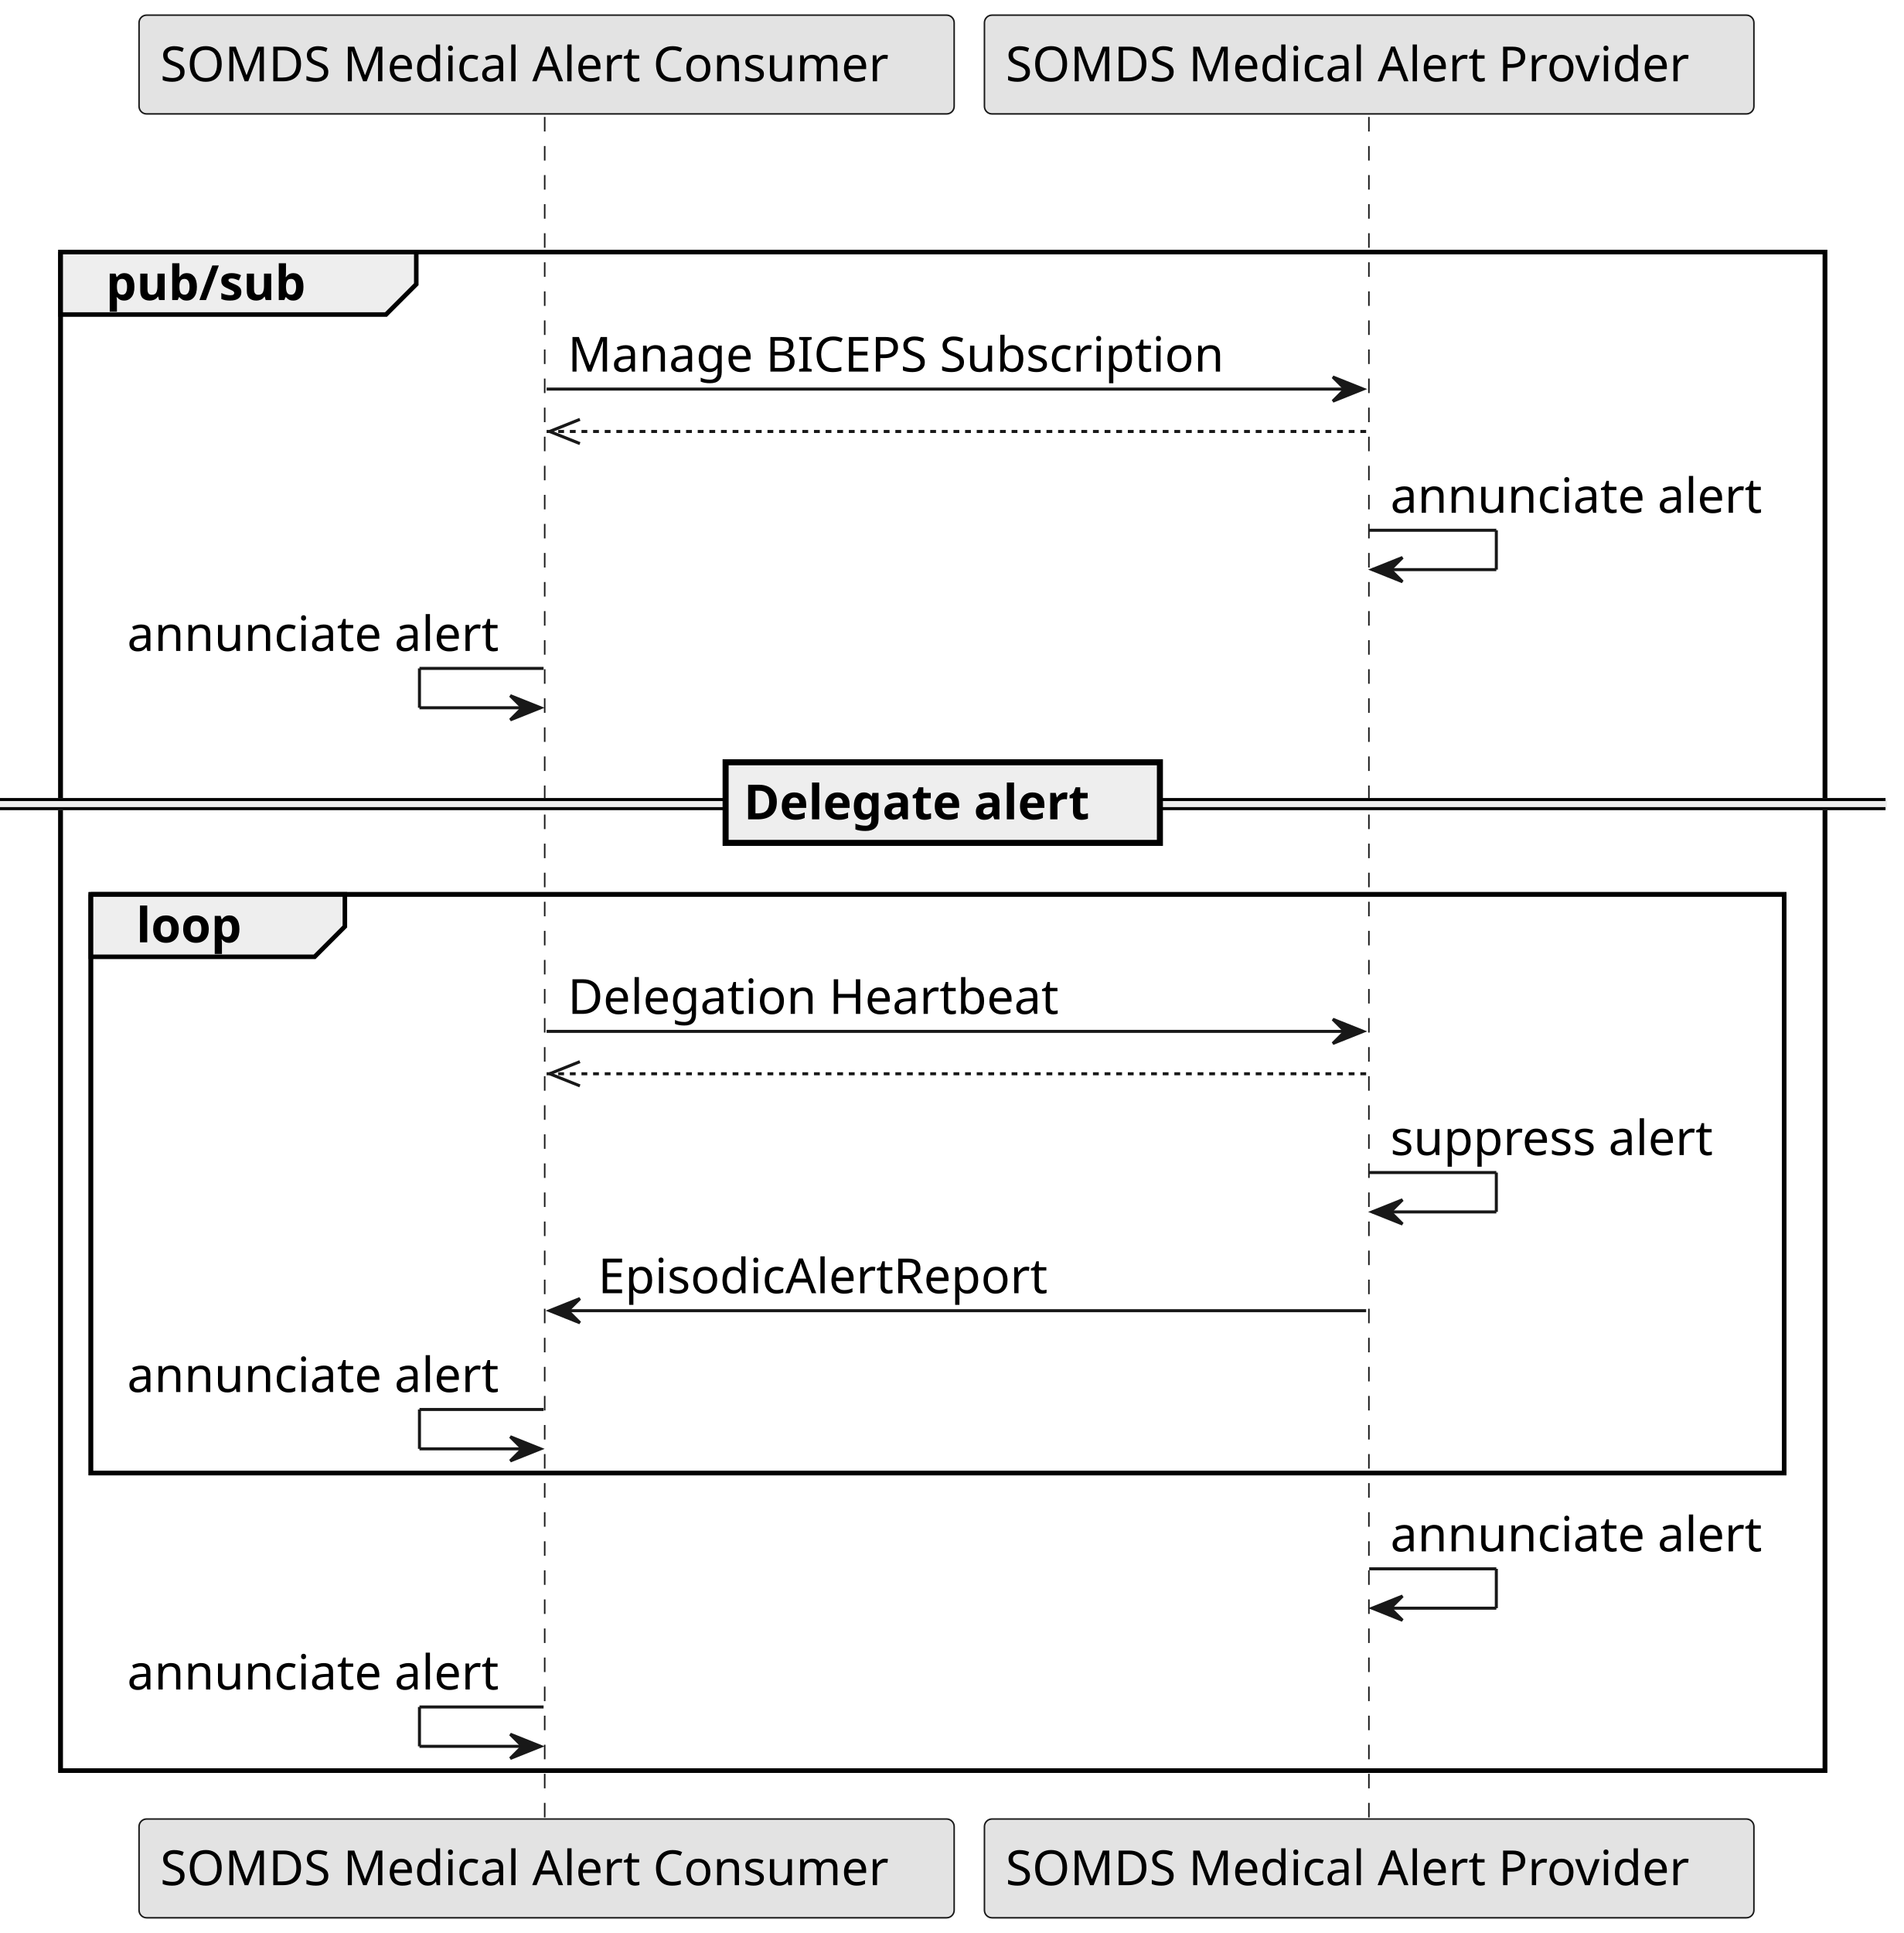
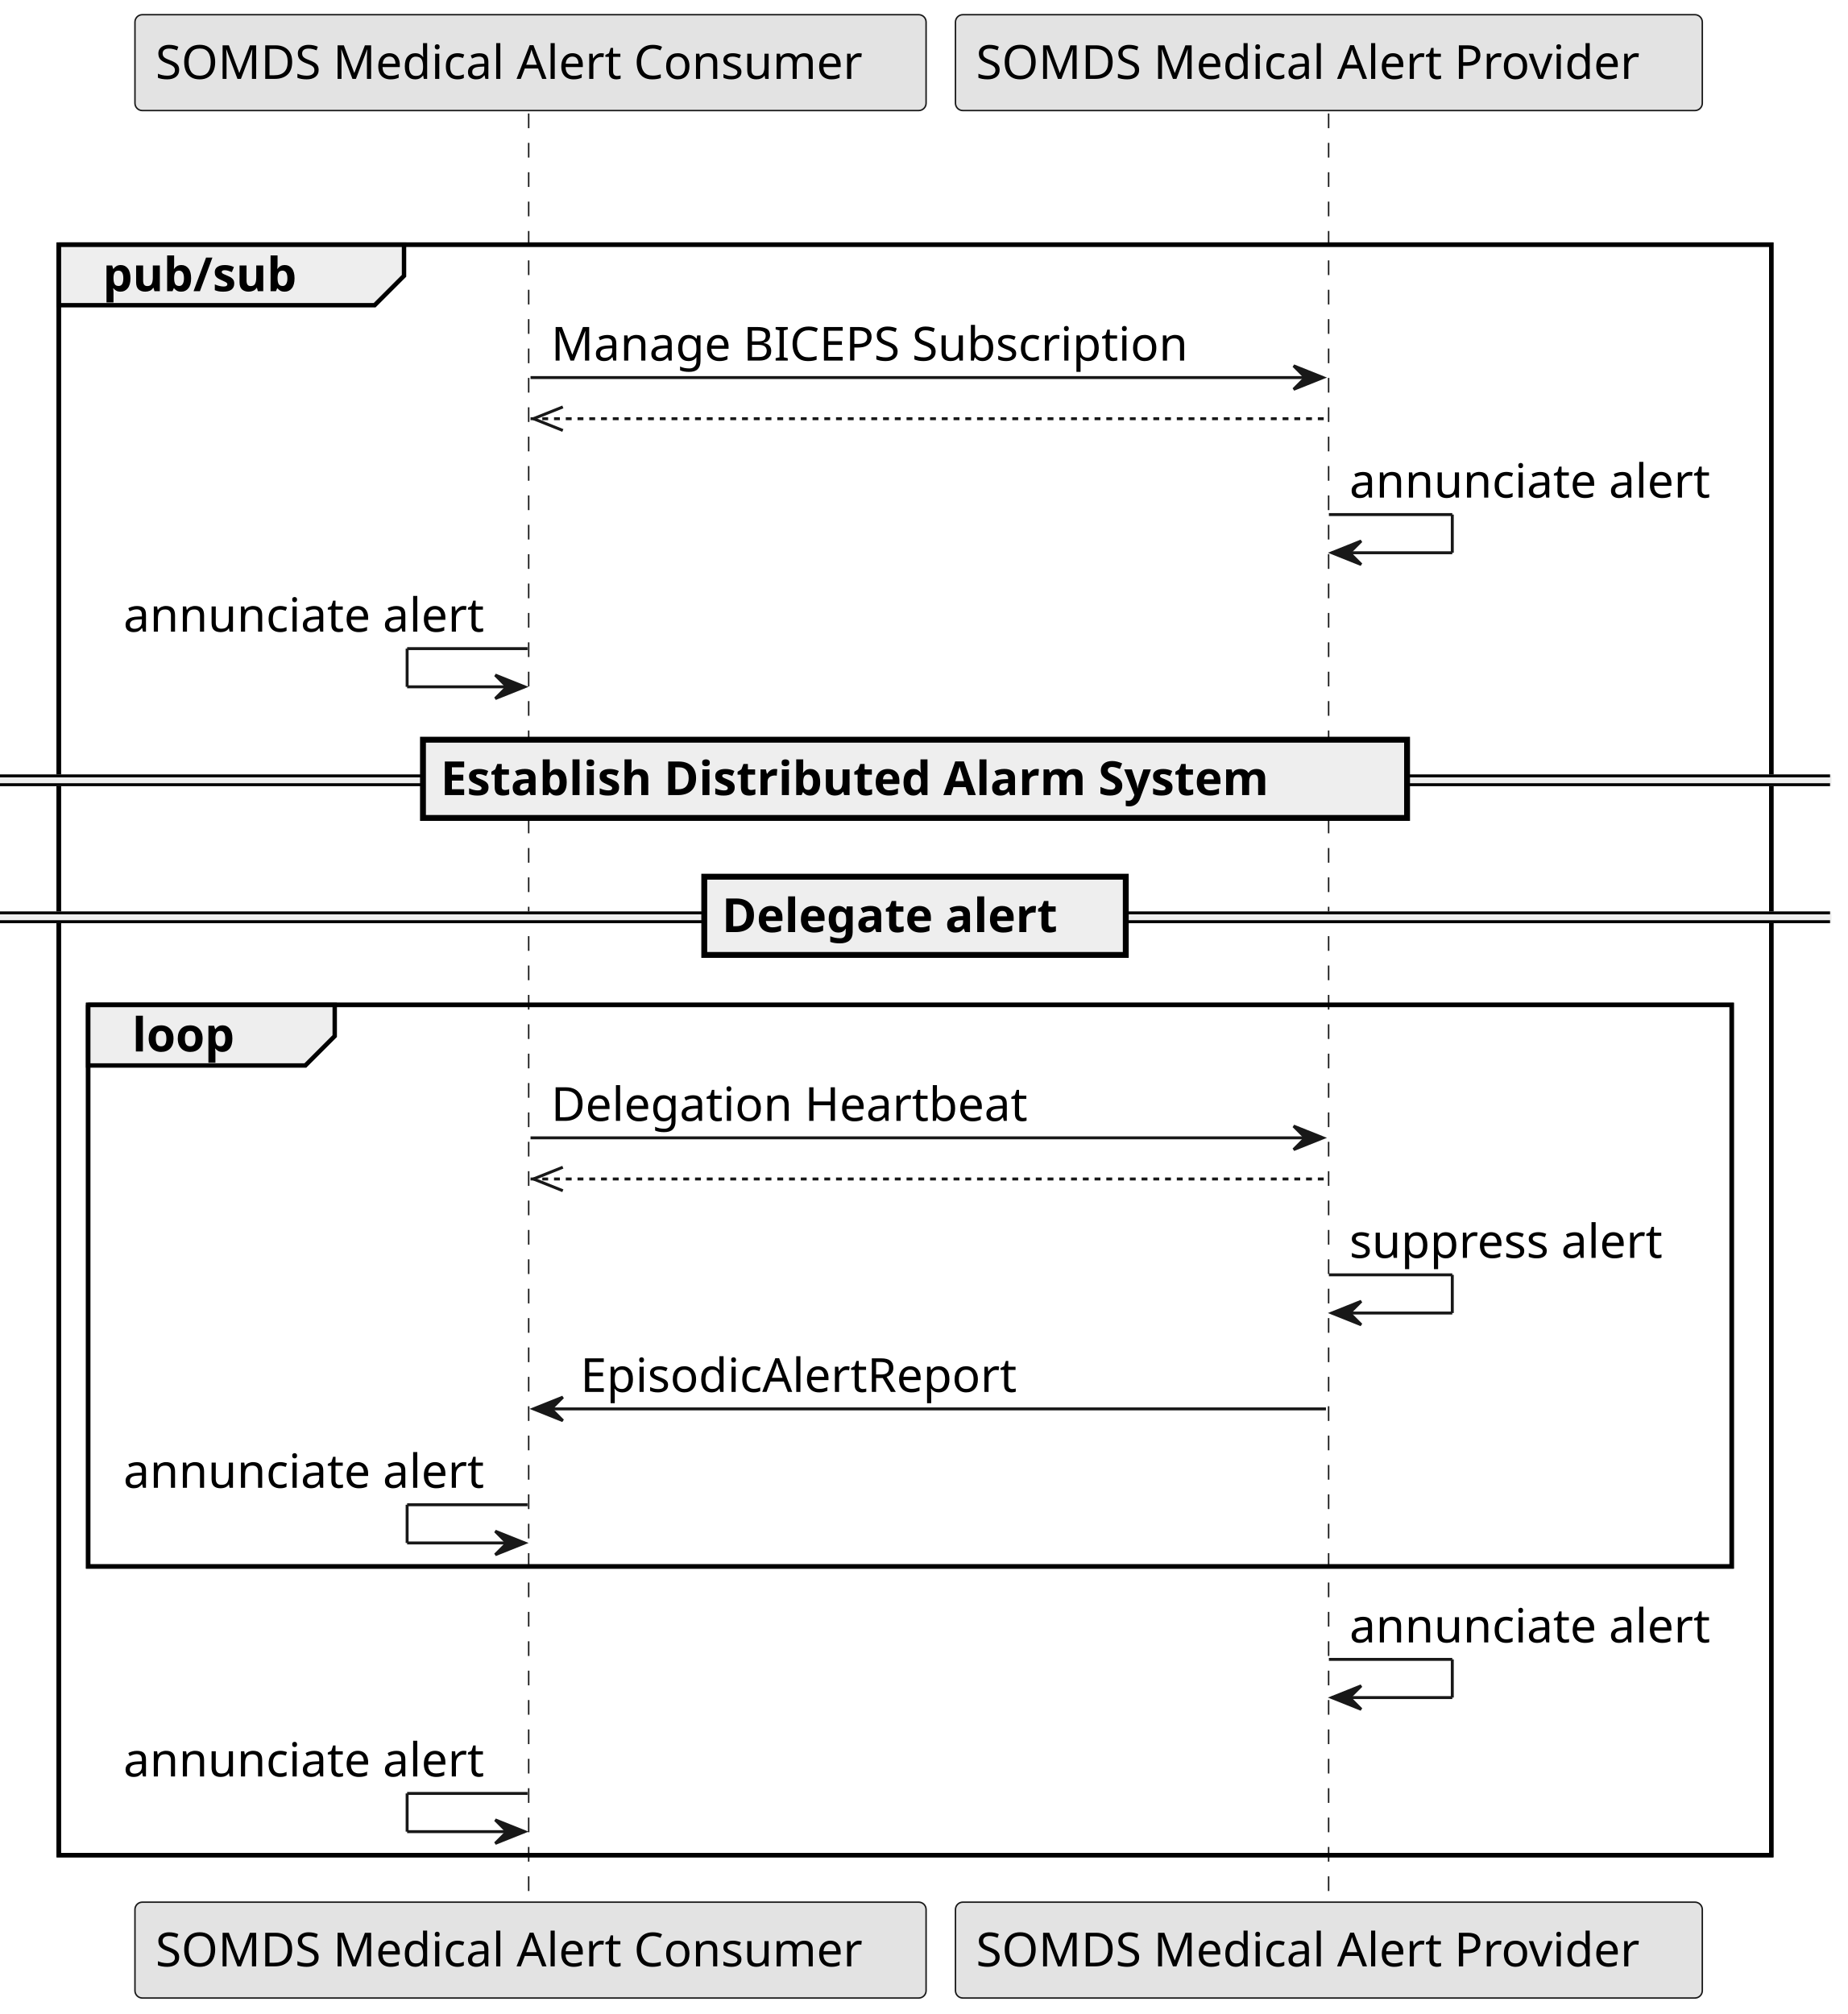
- <svg xmlns="http://www.w3.org/2000/svg" contentStyleType="text/css" data-diagram-type="SEQUENCE" height="665.625px" preserveAspectRatio="none" style="width:655px;height:665px;background:#FFFFFF;" version="1.1" viewBox="0 0 655 665" width="655.208px" zoomAndPan="magnify">
+ <svg xmlns="http://www.w3.org/2000/svg" contentStyleType="text/css" data-diagram-type="SEQUENCE" height="714.583px" preserveAspectRatio="none" style="width:655px;height:714px;background:#FFFFFF;" version="1.1" viewBox="0 0 655 714" width="655.208px" zoomAndPan="magnify">
  <defs />
  <g>
-     <rect fill="none" height="522.396" style="stroke:#000000;stroke-width:1.562;" width="607.129" x="20.833" y="86.719" />
-     <rect fill="none" height="199.089" style="stroke:#000000;stroke-width:1.562;" width="582.678" x="31.25" y="307.682" />
-     <g>
-       <rect fill="#000000" fill-opacity="0" height="586.588" width="8.333" x="183.919" y="40.234" />
-       <line style="stroke:#181818;stroke-width:0.521;stroke-dasharray:5.0,5.0;" x1="187.431" x2="187.431" y1="40.234" y2="626.823" />
+     <rect fill="none" height="570.963" style="stroke:#000000;stroke-width:1.562;" width="607.129" x="20.833" y="86.719" />
+     <rect fill="none" height="199.089" style="stroke:#000000;stroke-width:1.562;" width="582.678" x="31.25" y="356.25" />
+     <g class="participant-lifeline" data-entity-uid="part1" data-qualified-name="sdc_sc" id="part1-lifeline">
+       <g>
+         <rect fill="#000000" fill-opacity="0" height="635.156" width="8.333" x="183.919" y="40.234" />
+         <line style="stroke:#181818;stroke-width:0.521;stroke-dasharray:5.208,5.208;" x1="187.431" x2="187.431" y1="40.234" y2="675.391" />
+       </g>
    </g>
-     <g>
-       <rect fill="#000000" fill-opacity="0" height="586.588" width="8.333" x="466.96" y="40.234" />
-       <line style="stroke:#181818;stroke-width:0.521;stroke-dasharray:5.0,5.0;" x1="471.033" x2="471.033" y1="40.234" y2="626.823" />
+     <g class="participant-lifeline" data-entity-uid="part2" data-qualified-name="sdc_sp" id="part2-lifeline">
+       <g>
+         <rect fill="#000000" fill-opacity="0" height="635.156" width="8.333" x="466.96" y="40.234" />
+         <line style="stroke:#181818;stroke-width:0.521;stroke-dasharray:5.208,5.208;" x1="471.033" x2="471.033" y1="40.234" y2="675.391" />
+       </g>
    </g>
-     <g class="participant participant-head" data-participant="sdc_sc">
+     <g class="participant participant-head" data-entity-uid="part1" data-qualified-name="sdc_sc" id="part1-head">
      <rect fill="#E3E3E3" height="33.984" rx="2.604" ry="2.604" style="stroke:#181818;stroke-width:0.521;" width="280.477" x="47.847" y="5.208" />
      <text fill="#000000" font-family="sans-serif" font-size="16.667" lengthAdjust="spacing" textLength="265.894" x="55.139" y="27.97">SOMDS Medical Alert Consumer</text>
    </g>
-     <g class="participant participant-tail" data-participant="sdc_sc">
-       <rect fill="#E3E3E3" height="33.984" rx="2.604" ry="2.604" style="stroke:#181818;stroke-width:0.521;" width="280.477" x="47.847" y="625.781" />
-       <text fill="#000000" font-family="sans-serif" font-size="16.667" lengthAdjust="spacing" textLength="265.894" x="55.139" y="648.543">SOMDS Medical Alert Consumer</text>
+     <g class="participant participant-tail" data-entity-uid="part1" data-qualified-name="sdc_sc" id="part1-tail">
+       <rect fill="#E3E3E3" height="33.984" rx="2.604" ry="2.604" style="stroke:#181818;stroke-width:0.521;" width="280.477" x="47.847" y="674.349" />
+       <text fill="#000000" font-family="sans-serif" font-size="16.667" lengthAdjust="spacing" textLength="265.894" x="55.139" y="697.111">SOMDS Medical Alert Consumer</text>
    </g>
-     <g class="participant participant-head" data-participant="sdc_sp">
+     <g class="participant participant-head" data-entity-uid="part2" data-qualified-name="sdc_sp" id="part2-head">
      <rect fill="#E3E3E3" height="33.984" rx="2.604" ry="2.604" style="stroke:#181818;stroke-width:0.521;" width="264.771" x="338.741" y="5.208" />
      <text fill="#000000" font-family="sans-serif" font-size="16.667" lengthAdjust="spacing" textLength="250.187" x="346.033" y="27.97">SOMDS Medical Alert Provider</text>
    </g>
-     <g class="participant participant-tail" data-participant="sdc_sp">
-       <rect fill="#E3E3E3" height="33.984" rx="2.604" ry="2.604" style="stroke:#181818;stroke-width:0.521;" width="264.771" x="338.741" y="625.781" />
-       <text fill="#000000" font-family="sans-serif" font-size="16.667" lengthAdjust="spacing" textLength="250.187" x="346.033" y="648.543">SOMDS Medical Alert Provider</text>
+     <g class="participant participant-tail" data-entity-uid="part2" data-qualified-name="sdc_sp" id="part2-tail">
+       <rect fill="#E3E3E3" height="33.984" rx="2.604" ry="2.604" style="stroke:#181818;stroke-width:0.521;" width="264.771" x="338.741" y="674.349" />
+       <text fill="#000000" font-family="sans-serif" font-size="16.667" lengthAdjust="spacing" textLength="250.187" x="346.033" y="697.111">SOMDS Medical Alert Provider</text>
    </g>
    <path d="M20.833,86.719 L143.237,86.719 L143.237,97.787 L132.821,108.203 L20.833,108.203 L20.833,86.719" fill="#EEEEEE" style="stroke:#000000;stroke-width:1.562;" />
-     <rect fill="none" height="522.396" style="stroke:#000000;stroke-width:1.562;" width="607.129" x="20.833" y="86.719" />
+     <rect fill="none" height="570.963" style="stroke:#000000;stroke-width:1.562;" width="607.129" x="20.833" y="86.719" />
    <text fill="#000000" font-family="sans-serif" font-size="16.667" font-weight="bold" lengthAdjust="spacing" textLength="75.529" x="36.458" y="103.231">pub/sub</text>
-     <g class="message" data-participant-1="sdc_sc" data-participant-2="sdc_sp">
+     <g class="message" data-entity-1="part1" data-entity-2="part2" id="msg1">
      <polygon fill="#181818" points="458.626,129.688,469.043,133.854,458.626,138.021,462.793,133.854" style="stroke:#181818;stroke-width:1.042;" />
      <line style="stroke:#181818;stroke-width:1.042;" x1="188.086" x2="464.876" y1="133.854" y2="133.854" />
      <text fill="#000000" font-family="sans-serif" font-size="16.667" lengthAdjust="spacing" textLength="239.502" x="195.378" y="127.84">Manage BICEPS Subscription</text>
    </g>
-     <g class="message" data-participant-1="sdc_sp" data-participant-2="sdc_sc">
+     <g class="message" data-entity-1="part2" data-entity-2="part1" id="msg2">
      <line style="stroke:#181818;stroke-width:1.042;" x1="189.128" x2="199.544" y1="148.438" y2="144.271" />
      <line style="stroke:#181818;stroke-width:1.042;" x1="189.128" x2="199.544" y1="148.438" y2="152.604" />
-       <line style="stroke:#181818;stroke-width:1.042;stroke-dasharray:2.0,2.0;" x1="188.086" x2="470.085" y1="148.438" y2="148.438" />
+       <line style="stroke:#181818;stroke-width:1.042;stroke-dasharray:2.083,2.083;" x1="188.086" x2="470.085" y1="148.438" y2="148.438" />
    </g>
-     <g class="message" data-participant-1="sdc_sp" data-participant-2="sdc_sp">
+     <g class="message" data-entity-1="part2" data-entity-2="part2" id="msg3">
      <line style="stroke:#181818;stroke-width:1.042;" x1="471.126" x2="514.876" y1="182.422" y2="182.422" />
      <line style="stroke:#181818;stroke-width:1.042;" x1="514.876" x2="514.876" y1="182.422" y2="195.964" />
      <line style="stroke:#181818;stroke-width:1.042;" x1="472.168" x2="514.876" y1="195.964" y2="195.964" />
      <polygon fill="#181818" points="482.585,191.797,472.168,195.964,482.585,200.13,478.418,195.964" style="stroke:#181818;stroke-width:1.042;" />
      <text fill="#000000" font-family="sans-serif" font-size="16.667" lengthAdjust="spacing" textLength="137.044" x="478.418" y="176.408">annunciate alert</text>
    </g>
-     <g class="message" data-participant-1="sdc_sc" data-participant-2="sdc_sc">
+     <g class="message" data-entity-1="part1" data-entity-2="part1" id="msg4">
      <line style="stroke:#181818;stroke-width:1.042;" x1="144.336" x2="187.044" y1="229.948" y2="229.948" />
      <line style="stroke:#181818;stroke-width:1.042;" x1="144.336" x2="144.336" y1="229.948" y2="243.49" />
      <line style="stroke:#181818;stroke-width:1.042;" x1="144.336" x2="186.003" y1="243.49" y2="243.49" />
      <polygon fill="#181818" points="175.586,239.323,186.003,243.49,175.586,247.656,179.753,243.49" style="stroke:#181818;stroke-width:1.042;" />
      <text fill="#000000" font-family="sans-serif" font-size="16.667" lengthAdjust="spacing" textLength="137.044" x="43.75" y="223.934">annunciate alert</text>
    </g>
    <rect fill="#EEEEEE" height="3.125" style="stroke:#EEEEEE;stroke-width:1.042;" width="648.796" x="0" y="275.065" />
    <line style="stroke:#000000;stroke-width:1.042;" x1="0" x2="648.796" y1="275.065" y2="275.065" />
    <line style="stroke:#000000;stroke-width:1.042;" x1="0" x2="648.796" y1="278.19" y2="278.19" />
-     <rect fill="#EEEEEE" height="27.734" style="stroke:#000000;stroke-width:2.083;" width="149.439" x="249.679" y="262.24" />
-     <text fill="#000000" font-family="sans-serif" font-size="16.667" font-weight="bold" lengthAdjust="spacing" textLength="134.855" x="255.929" y="281.877">Delegate alert</text>
-     <path d="M31.25,307.682 L118.669,307.682 L118.669,318.75 L108.252,329.167 L31.25,329.167 L31.25,307.682" fill="#EEEEEE" style="stroke:#000000;stroke-width:1.562;" />
-     <rect fill="none" height="199.089" style="stroke:#000000;stroke-width:1.562;" width="582.678" x="31.25" y="307.682" />
-     <text fill="#000000" font-family="sans-serif" font-size="16.667" font-weight="bold" lengthAdjust="spacing" textLength="40.544" x="46.875" y="324.194">loop</text>
-     <g class="message" data-participant-1="sdc_sc" data-participant-2="sdc_sp">
-       <polygon fill="#181818" points="458.626,350.651,469.043,354.818,458.626,358.984,462.793,354.818" style="stroke:#181818;stroke-width:1.042;" />
-       <line style="stroke:#181818;stroke-width:1.042;" x1="188.086" x2="464.876" y1="354.818" y2="354.818" />
-       <text fill="#000000" font-family="sans-serif" font-size="16.667" lengthAdjust="spacing" textLength="179.956" x="195.378" y="348.804">Delegation Heartbeat</text>
+     <rect fill="#EEEEEE" height="27.734" style="stroke:#000000;stroke-width:2.083;" width="348.885" x="149.955" y="262.24" />
+     <text fill="#000000" font-family="sans-serif" font-size="16.667" font-weight="bold" lengthAdjust="spacing" textLength="334.302" x="156.205" y="281.877">Establish Distributed Alarm System</text>
+     <rect fill="#EEEEEE" height="3.125" style="stroke:#EEEEEE;stroke-width:1.042;" width="648.796" x="0" y="323.633" />
+     <line style="stroke:#000000;stroke-width:1.042;" x1="0" x2="648.796" y1="323.633" y2="323.633" />
+     <line style="stroke:#000000;stroke-width:1.042;" x1="0" x2="648.796" y1="326.758" y2="326.758" />
+     <rect fill="#EEEEEE" height="27.734" style="stroke:#000000;stroke-width:2.083;" width="149.439" x="249.679" y="310.807" />
+     <text fill="#000000" font-family="sans-serif" font-size="16.667" font-weight="bold" lengthAdjust="spacing" textLength="134.855" x="255.929" y="330.444">Delegate alert</text>
+     <path d="M31.25,356.25 L118.669,356.25 L118.669,367.318 L108.252,377.734 L31.25,377.734 L31.25,356.25" fill="#EEEEEE" style="stroke:#000000;stroke-width:1.562;" />
+     <rect fill="none" height="199.089" style="stroke:#000000;stroke-width:1.562;" width="582.678" x="31.25" y="356.25" />
+     <text fill="#000000" font-family="sans-serif" font-size="16.667" font-weight="bold" lengthAdjust="spacing" textLength="40.544" x="46.875" y="372.762">loop</text>
+     <g class="message" data-entity-1="part1" data-entity-2="part2" id="msg5">
+       <polygon fill="#181818" points="458.626,399.219,469.043,403.385,458.626,407.552,462.793,403.385" style="stroke:#181818;stroke-width:1.042;" />
+       <line style="stroke:#181818;stroke-width:1.042;" x1="188.086" x2="464.876" y1="403.385" y2="403.385" />
+       <text fill="#000000" font-family="sans-serif" font-size="16.667" lengthAdjust="spacing" textLength="179.956" x="195.378" y="397.371">Delegation Heartbeat</text>
    </g>
-     <g class="message" data-participant-1="sdc_sp" data-participant-2="sdc_sc">
-       <line style="stroke:#181818;stroke-width:1.042;" x1="189.128" x2="199.544" y1="369.401" y2="365.234" />
-       <line style="stroke:#181818;stroke-width:1.042;" x1="189.128" x2="199.544" y1="369.401" y2="373.568" />
-       <line style="stroke:#181818;stroke-width:1.042;stroke-dasharray:2.0,2.0;" x1="188.086" x2="470.085" y1="369.401" y2="369.401" />
+     <g class="message" data-entity-1="part2" data-entity-2="part1" id="msg6">
+       <line style="stroke:#181818;stroke-width:1.042;" x1="189.128" x2="199.544" y1="417.969" y2="413.802" />
+       <line style="stroke:#181818;stroke-width:1.042;" x1="189.128" x2="199.544" y1="417.969" y2="422.135" />
+       <line style="stroke:#181818;stroke-width:1.042;stroke-dasharray:2.083,2.083;" x1="188.086" x2="470.085" y1="417.969" y2="417.969" />
    </g>
-     <g class="message" data-participant-1="sdc_sp" data-participant-2="sdc_sp">
-       <line style="stroke:#181818;stroke-width:1.042;" x1="471.126" x2="514.876" y1="403.385" y2="403.385" />
-       <line style="stroke:#181818;stroke-width:1.042;" x1="514.876" x2="514.876" y1="403.385" y2="416.927" />
-       <line style="stroke:#181818;stroke-width:1.042;" x1="472.168" x2="514.876" y1="416.927" y2="416.927" />
-       <polygon fill="#181818" points="482.585,412.76,472.168,416.927,482.585,421.094,478.418,416.927" style="stroke:#181818;stroke-width:1.042;" />
-       <text fill="#000000" font-family="sans-serif" font-size="16.667" lengthAdjust="spacing" textLength="118.66" x="478.418" y="397.371">suppress alert</text>
+     <g class="message" data-entity-1="part2" data-entity-2="part2" id="msg7">
+       <line style="stroke:#181818;stroke-width:1.042;" x1="471.126" x2="514.876" y1="451.953" y2="451.953" />
+       <line style="stroke:#181818;stroke-width:1.042;" x1="514.876" x2="514.876" y1="451.953" y2="465.495" />
+       <line style="stroke:#181818;stroke-width:1.042;" x1="472.168" x2="514.876" y1="465.495" y2="465.495" />
+       <polygon fill="#181818" points="482.585,461.328,472.168,465.495,482.585,469.661,478.418,465.495" style="stroke:#181818;stroke-width:1.042;" />
+       <text fill="#000000" font-family="sans-serif" font-size="16.667" lengthAdjust="spacing" textLength="118.66" x="478.418" y="445.939">suppress alert</text>
    </g>
-     <g class="message" data-participant-1="sdc_sp" data-participant-2="sdc_sc">
-       <polygon fill="#181818" points="199.544,446.745,189.128,450.911,199.544,455.078,195.378,450.911" style="stroke:#181818;stroke-width:1.042;" />
-       <line style="stroke:#181818;stroke-width:1.042;" x1="193.294" x2="470.085" y1="450.911" y2="450.911" />
-       <text fill="#000000" font-family="sans-serif" font-size="16.667" lengthAdjust="spacing" textLength="164.665" x="205.794" y="444.897">EpisodicAlertReport</text>
+     <g class="message" data-entity-1="part2" data-entity-2="part1" id="msg8">
+       <polygon fill="#181818" points="199.544,495.312,189.128,499.479,199.544,503.646,195.378,499.479" style="stroke:#181818;stroke-width:1.042;" />
+       <line style="stroke:#181818;stroke-width:1.042;" x1="193.294" x2="470.085" y1="499.479" y2="499.479" />
+       <text fill="#000000" font-family="sans-serif" font-size="16.667" lengthAdjust="spacing" textLength="164.665" x="205.794" y="493.465">EpisodicAlertReport</text>
    </g>
-     <g class="message" data-participant-1="sdc_sc" data-participant-2="sdc_sc">
-       <line style="stroke:#181818;stroke-width:1.042;" x1="144.336" x2="187.044" y1="484.896" y2="484.896" />
-       <line style="stroke:#181818;stroke-width:1.042;" x1="144.336" x2="144.336" y1="484.896" y2="498.438" />
-       <line style="stroke:#181818;stroke-width:1.042;" x1="144.336" x2="186.003" y1="498.438" y2="498.438" />
-       <polygon fill="#181818" points="175.586,494.271,186.003,498.438,175.586,502.604,179.753,498.438" style="stroke:#181818;stroke-width:1.042;" />
-       <text fill="#000000" font-family="sans-serif" font-size="16.667" lengthAdjust="spacing" textLength="137.044" x="43.75" y="478.882">annunciate alert</text>
+     <g class="message" data-entity-1="part1" data-entity-2="part1" id="msg9">
+       <line style="stroke:#181818;stroke-width:1.042;" x1="144.336" x2="187.044" y1="533.463" y2="533.463" />
+       <line style="stroke:#181818;stroke-width:1.042;" x1="144.336" x2="144.336" y1="533.463" y2="547.005" />
+       <line style="stroke:#181818;stroke-width:1.042;" x1="144.336" x2="186.003" y1="547.005" y2="547.005" />
+       <polygon fill="#181818" points="175.586,542.838,186.003,547.005,175.586,551.172,179.753,547.005" style="stroke:#181818;stroke-width:1.042;" />
+       <text fill="#000000" font-family="sans-serif" font-size="16.667" lengthAdjust="spacing" textLength="137.044" x="43.75" y="527.449">annunciate alert</text>
    </g>
-     <g class="message" data-participant-1="sdc_sp" data-participant-2="sdc_sp">
-       <line style="stroke:#181818;stroke-width:1.042;" x1="471.126" x2="514.876" y1="539.713" y2="539.713" />
-       <line style="stroke:#181818;stroke-width:1.042;" x1="514.876" x2="514.876" y1="539.713" y2="553.255" />
-       <line style="stroke:#181818;stroke-width:1.042;" x1="472.168" x2="514.876" y1="553.255" y2="553.255" />
-       <polygon fill="#181818" points="482.585,549.088,472.168,553.255,482.585,557.422,478.418,553.255" style="stroke:#181818;stroke-width:1.042;" />
-       <text fill="#000000" font-family="sans-serif" font-size="16.667" lengthAdjust="spacing" textLength="137.044" x="478.418" y="533.699">annunciate alert</text>
+     <g class="message" data-entity-1="part2" data-entity-2="part2" id="msg10">
+       <line style="stroke:#181818;stroke-width:1.042;" x1="471.126" x2="514.876" y1="588.281" y2="588.281" />
+       <line style="stroke:#181818;stroke-width:1.042;" x1="514.876" x2="514.876" y1="588.281" y2="601.823" />
+       <line style="stroke:#181818;stroke-width:1.042;" x1="472.168" x2="514.876" y1="601.823" y2="601.823" />
+       <polygon fill="#181818" points="482.585,597.656,472.168,601.823,482.585,605.99,478.418,601.823" style="stroke:#181818;stroke-width:1.042;" />
+       <text fill="#000000" font-family="sans-serif" font-size="16.667" lengthAdjust="spacing" textLength="137.044" x="478.418" y="582.267">annunciate alert</text>
    </g>
-     <g class="message" data-participant-1="sdc_sc" data-participant-2="sdc_sc">
-       <line style="stroke:#181818;stroke-width:1.042;" x1="144.336" x2="187.044" y1="587.24" y2="587.24" />
-       <line style="stroke:#181818;stroke-width:1.042;" x1="144.336" x2="144.336" y1="587.24" y2="600.781" />
-       <line style="stroke:#181818;stroke-width:1.042;" x1="144.336" x2="186.003" y1="600.781" y2="600.781" />
-       <polygon fill="#181818" points="175.586,596.615,186.003,600.781,175.586,604.948,179.753,600.781" style="stroke:#181818;stroke-width:1.042;" />
-       <text fill="#000000" font-family="sans-serif" font-size="16.667" lengthAdjust="spacing" textLength="137.044" x="43.75" y="581.226">annunciate alert</text>
+     <g class="message" data-entity-1="part1" data-entity-2="part1" id="msg11">
+       <line style="stroke:#181818;stroke-width:1.042;" x1="144.336" x2="187.044" y1="635.807" y2="635.807" />
+       <line style="stroke:#181818;stroke-width:1.042;" x1="144.336" x2="144.336" y1="635.807" y2="649.349" />
+       <line style="stroke:#181818;stroke-width:1.042;" x1="144.336" x2="186.003" y1="649.349" y2="649.349" />
+       <polygon fill="#181818" points="175.586,645.182,186.003,649.349,175.586,653.516,179.753,649.349" style="stroke:#181818;stroke-width:1.042;" />
+       <text fill="#000000" font-family="sans-serif" font-size="16.667" lengthAdjust="spacing" textLength="137.044" x="43.75" y="629.793">annunciate alert</text>
    </g>
  </g>
</svg>
